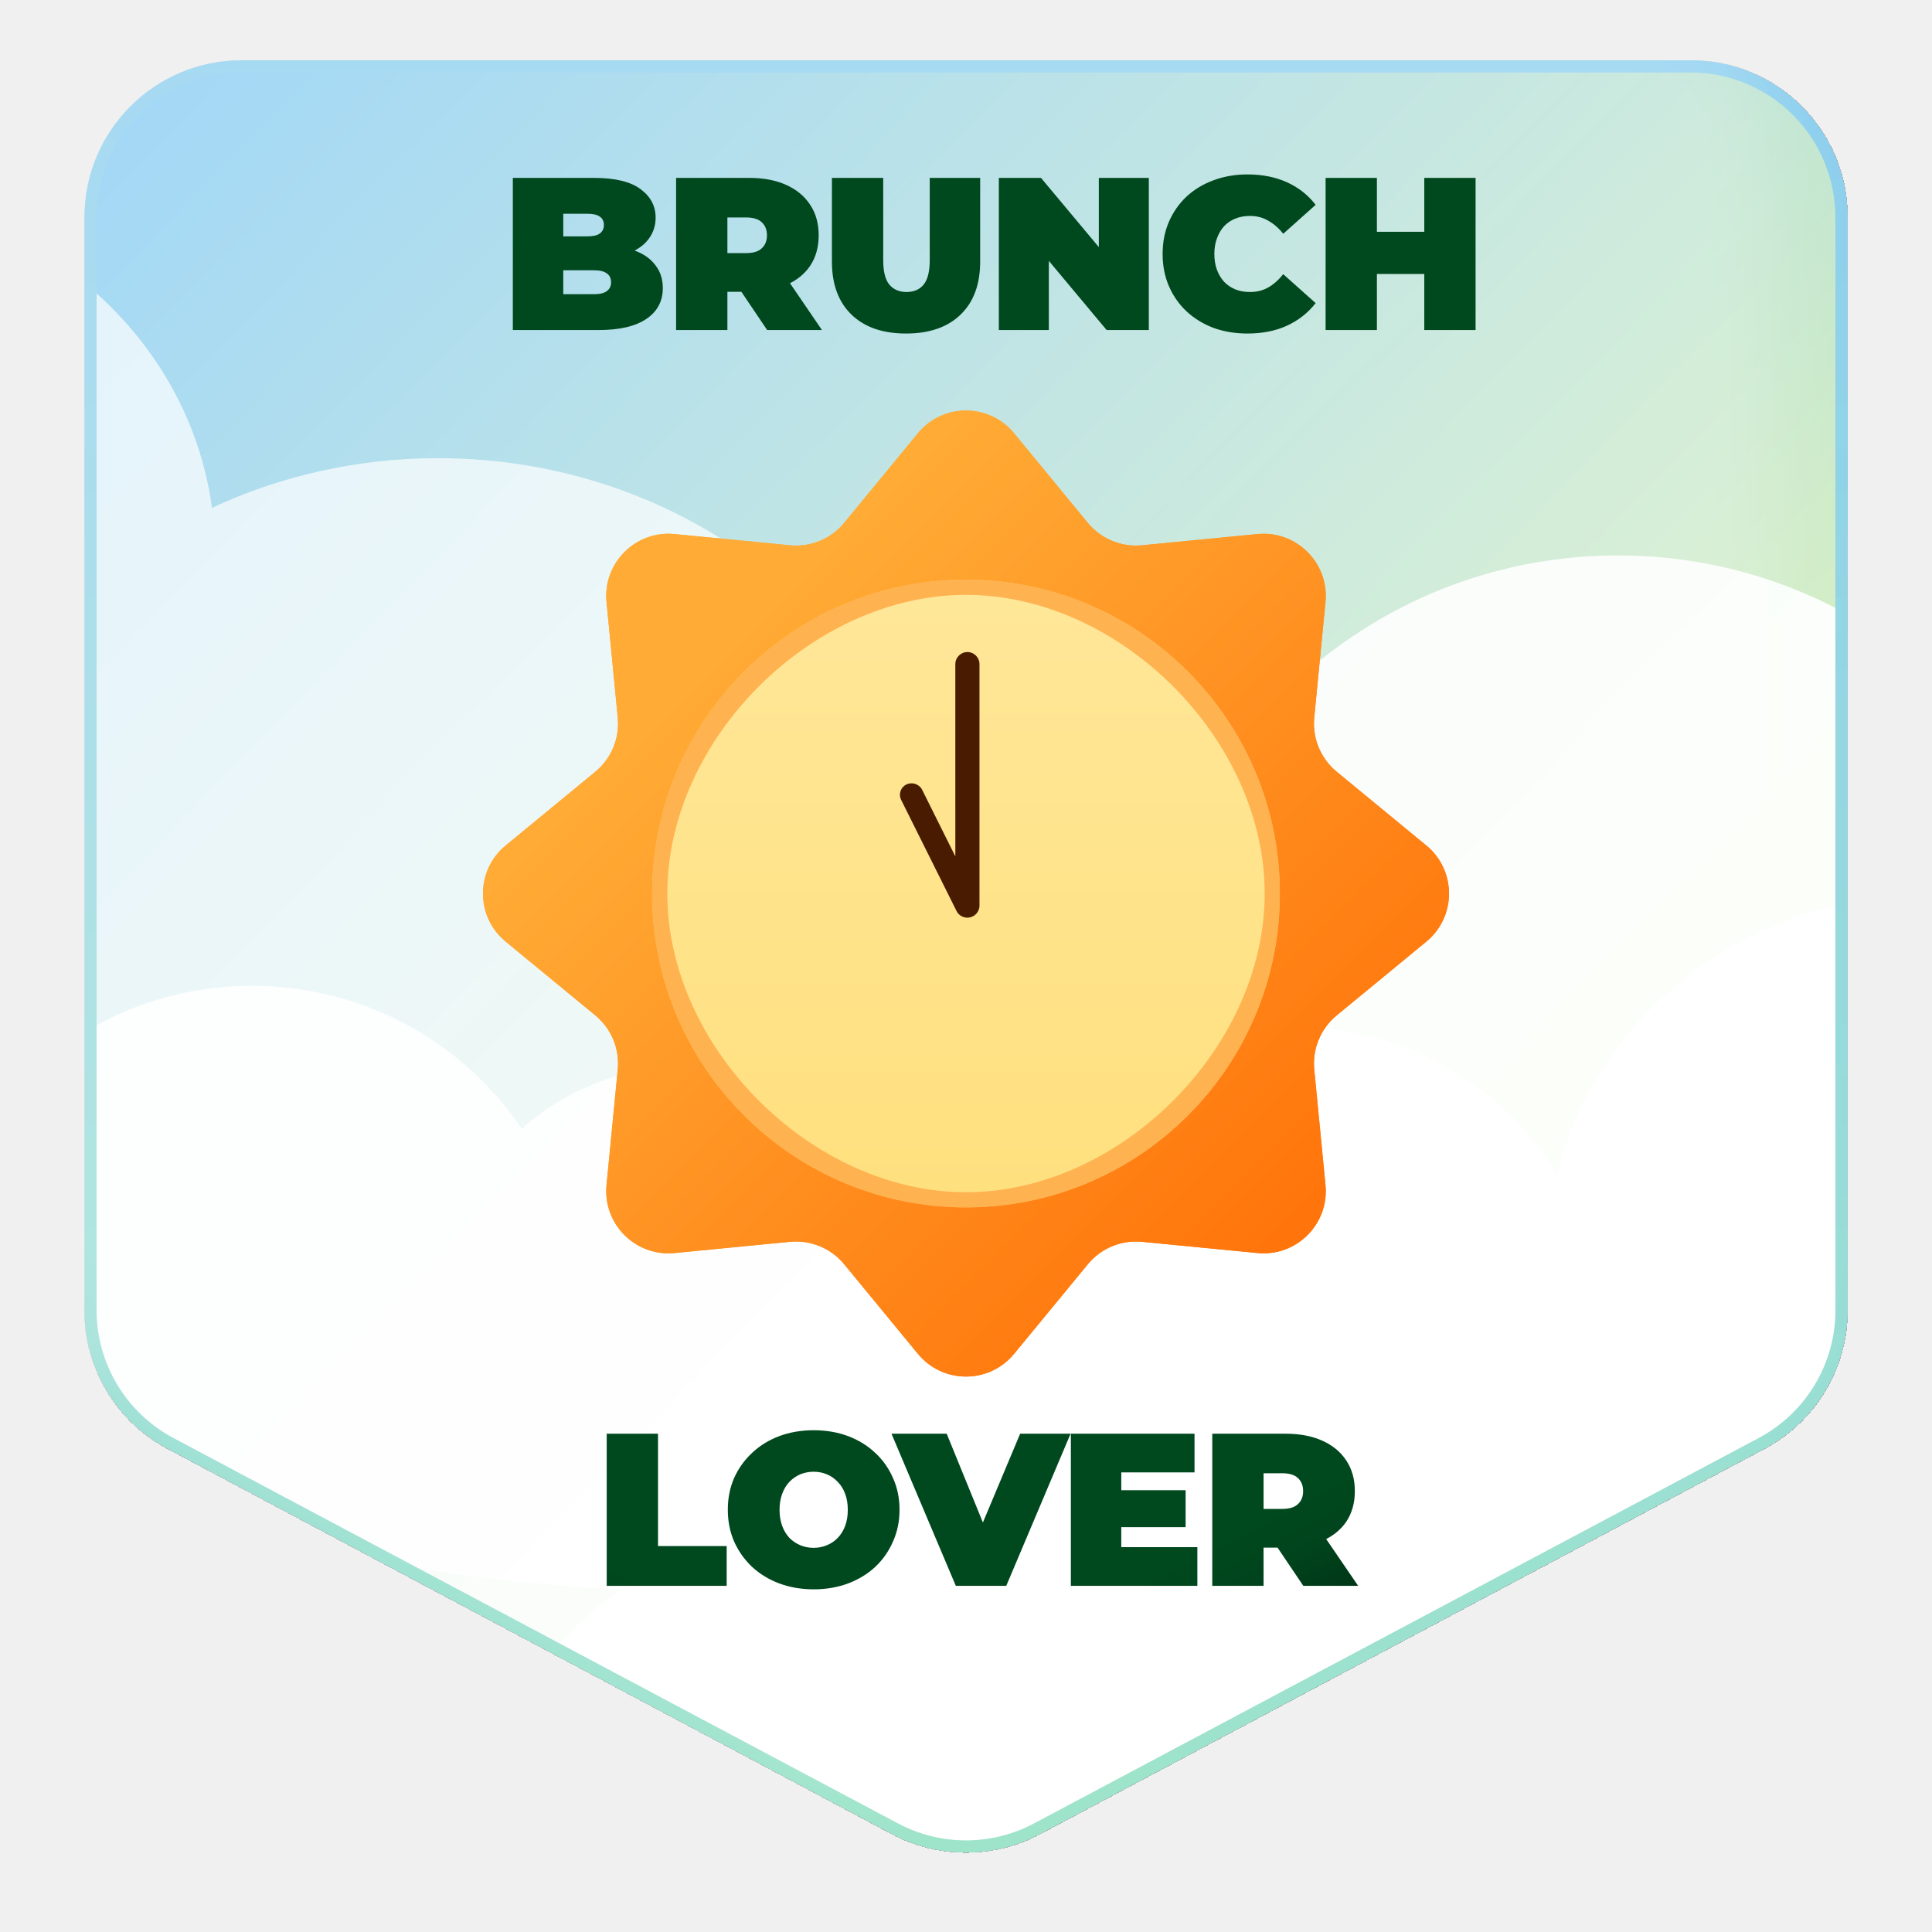
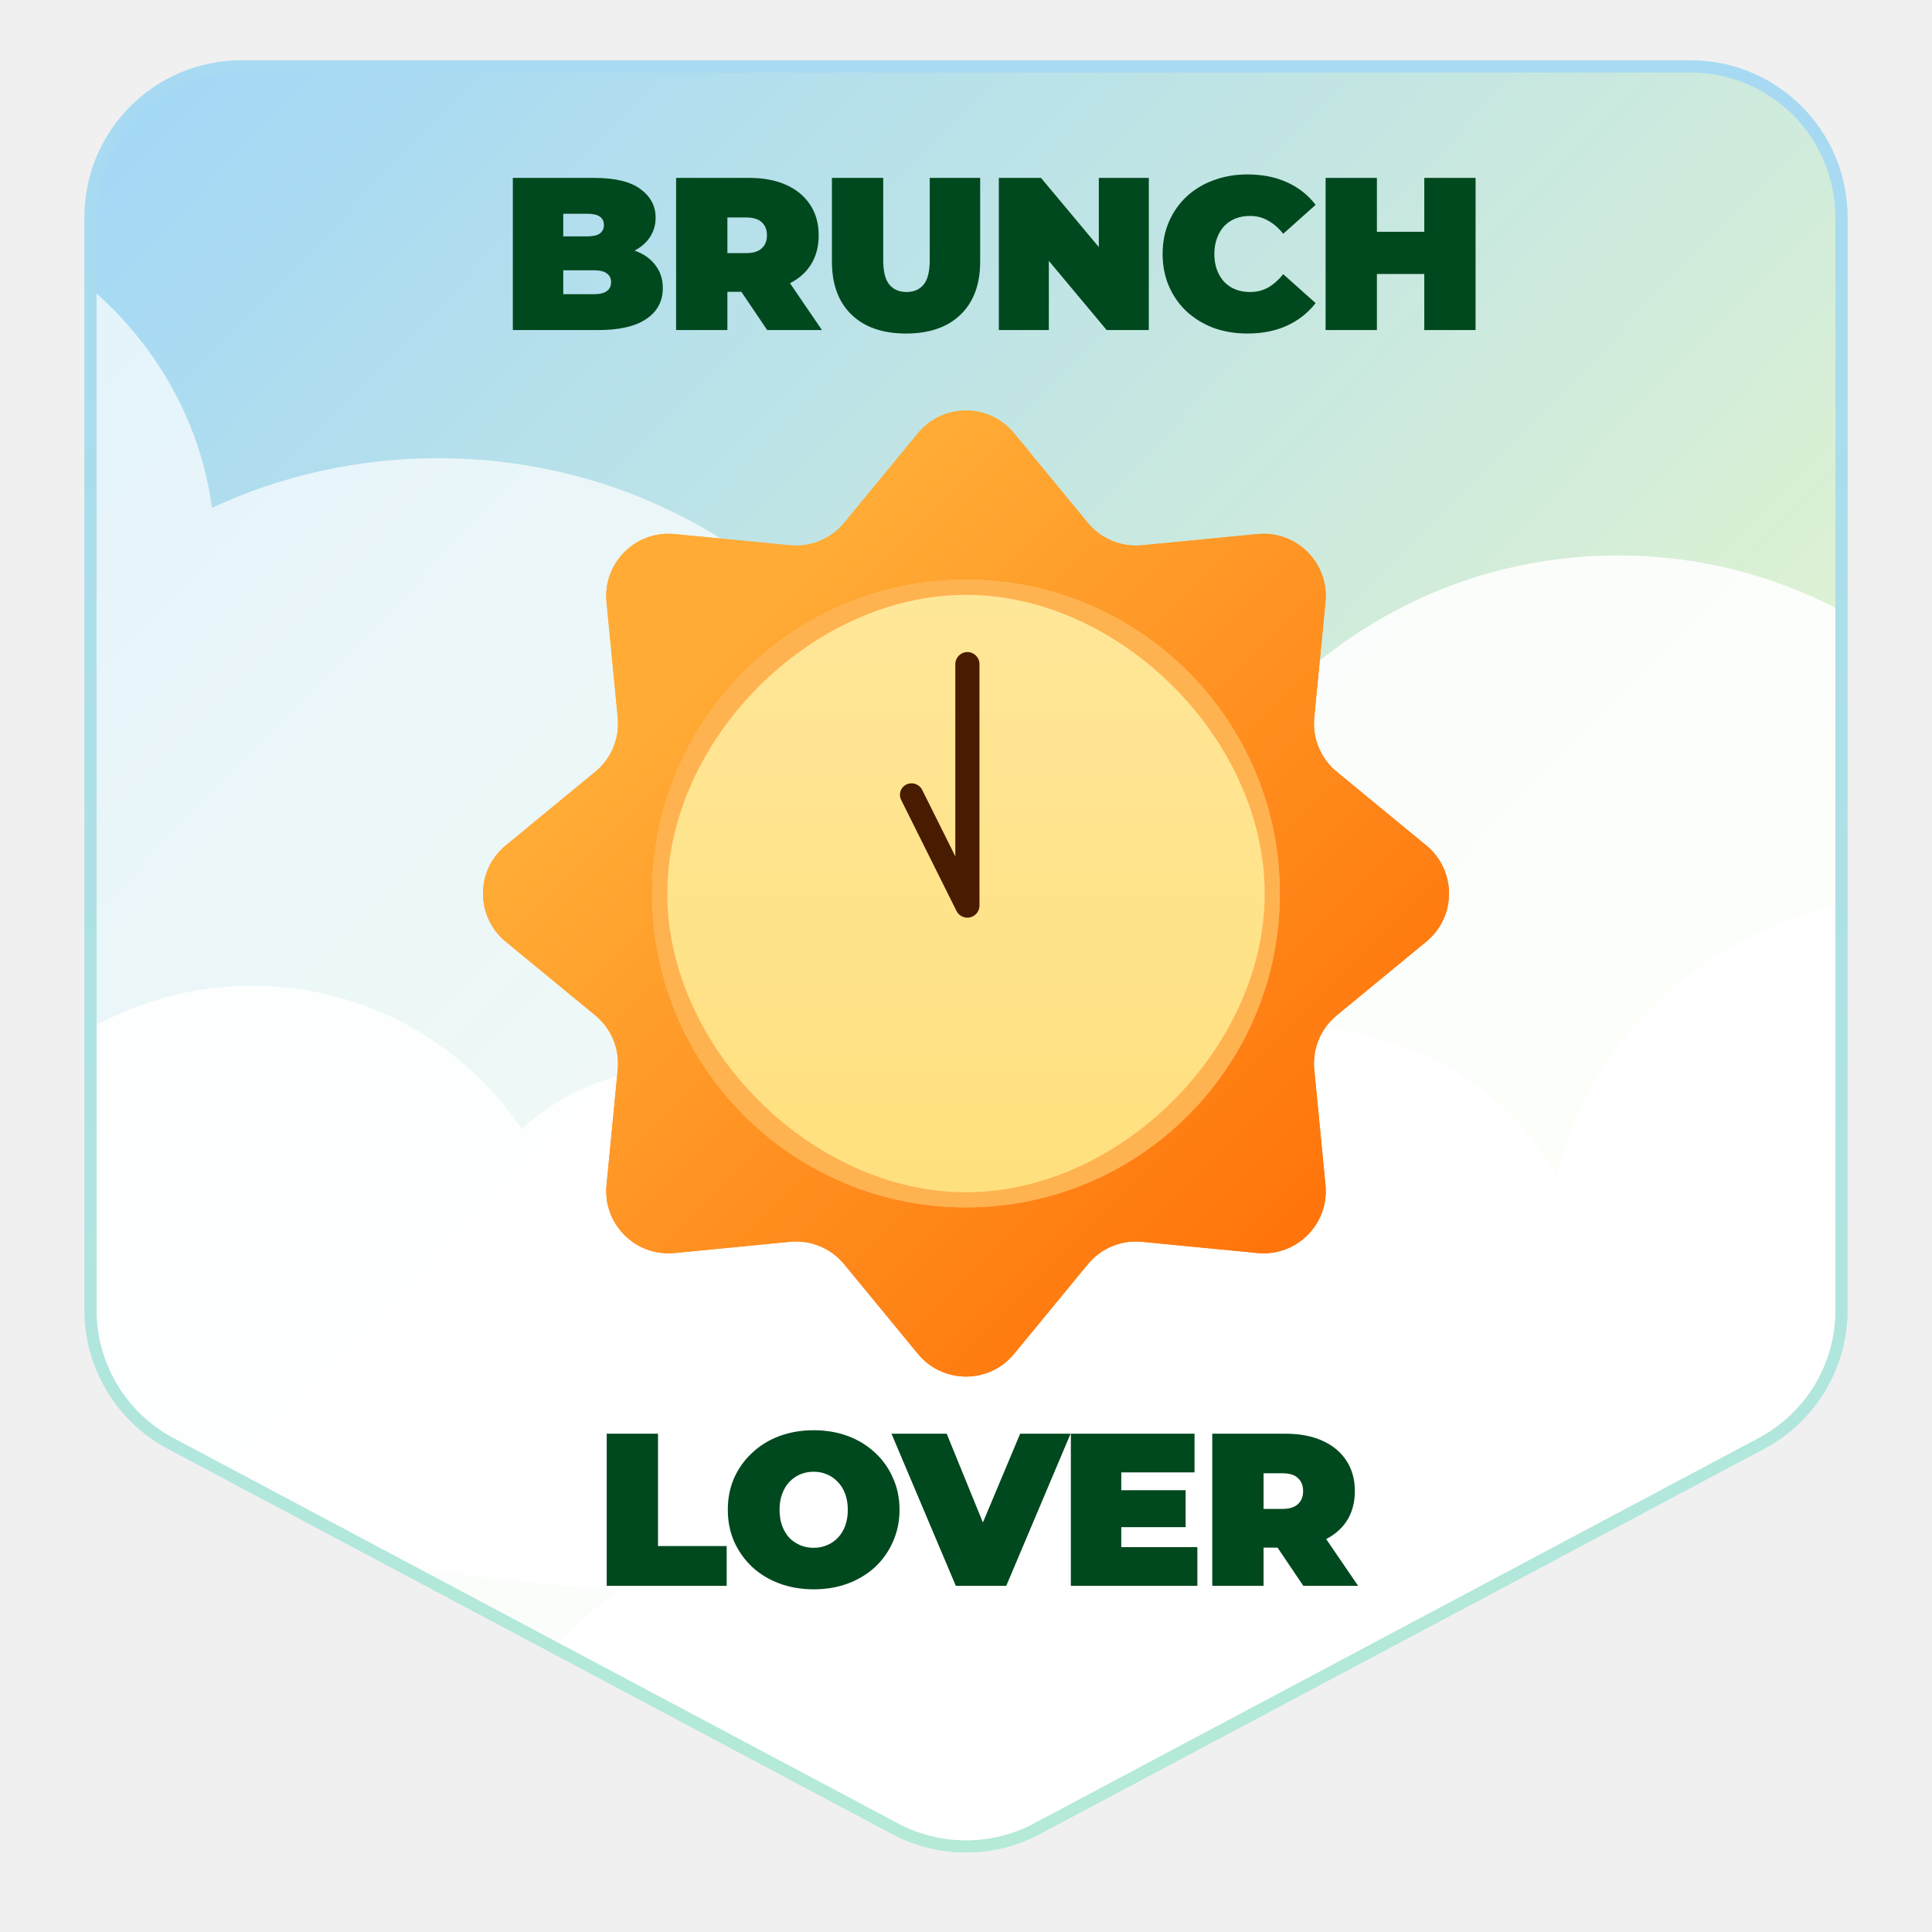
<svg xmlns="http://www.w3.org/2000/svg" width="120" height="120" viewBox="0 0 120 120" fill="none">
-   <g filter="url(#filter0_i_3023_17668)">
-     <path d="M64.403 113.585C61.65 115.049 58.35 115.049 55.597 113.585L10.597 89.651C7.536 88.023 5.623 84.839 5.623 81.372V13.5C5.623 8.321 9.821 4.123 15 4.123H105C110.179 4.123 114.377 8.321 114.377 13.5V81.372C114.377 84.839 112.464 88.023 109.403 89.651L64.403 113.585Z" fill="url(#paint0_linear_3023_17668)" />
-     <path d="M64.403 113.585C61.65 115.049 58.35 115.049 55.597 113.585L10.597 89.651C7.536 88.023 5.623 84.839 5.623 81.372V13.5C5.623 8.321 9.821 4.123 15 4.123H105C110.179 4.123 114.377 8.321 114.377 13.5V81.372C114.377 84.839 112.464 88.023 109.403 89.651L64.403 113.585Z" stroke="#A1D7F7" stroke-width="0.754" />
-     <path d="M64.403 113.585C61.65 115.049 58.35 115.049 55.597 113.585L10.597 89.651C7.536 88.023 5.623 84.839 5.623 81.372V13.5C5.623 8.321 9.821 4.123 15 4.123H105C110.179 4.123 114.377 8.321 114.377 13.5V81.372C114.377 84.839 112.464 88.023 109.403 89.651L64.403 113.585Z" stroke="url(#paint1_linear_3023_17668)" stroke-opacity="0.5" stroke-width="0.754" />
-     <mask id="mask0_3023_17668" style="mask-type:alpha" maskUnits="userSpaceOnUse" x="6" y="4" width="108" height="111">
-       <path d="M64.226 113.252C61.584 114.658 58.416 114.658 55.774 113.252L10.774 89.318C7.836 87.756 6 84.7 6 81.372V13.5C6 8.529 10.029 4.5 15 4.5H105C109.971 4.5 114 8.529 114 13.5L114 81.372C114 84.7 112.164 87.756 109.226 89.318L64.226 113.252Z" fill="url(#paint2_linear_3023_17668)" />
-     </mask>
-     <g mask="url(#mask0_3023_17668)">
-       <path d="M100.5 34.5C112.608 34.5 123.006 41.779 127.511 52.175C129.88 51.542 132.37 51.205 134.94 51.205C150.713 51.205 163.5 63.919 163.5 79.602C163.5 81.864 163.231 84.064 162.729 86.173C163.234 87.03 163.5 87.901 163.5 88.79C163.5 91.014 161.861 93.147 158.85 95.134C153.75 102.881 144.947 108 134.94 108C130.597 108 126.482 107.033 122.796 105.308C110.368 107.016 95.85 108 80.34 108C55.028 108 32.358 105.387 17.105 101.266C16.628 101.3 16.146 101.318 15.66 101.318C9.134 101.318 3.335 98.232 -0.349 93.45C-1.767 92.138 -2.602 90.775 -2.782 89.371C-3.884 86.894 -4.5 84.155 -4.5 81.273C-4.5 70.202 4.526 61.227 15.66 61.227C22.639 61.227 28.789 64.754 32.407 70.113C35.089 67.705 38.642 66.239 42.54 66.239C45.875 66.239 48.957 67.314 51.457 69.133C53.573 59.825 61.94 52.875 71.94 52.875C72.356 52.875 72.77 52.887 73.18 52.911C77.506 42.123 88.108 34.5 100.5 34.5Z" fill="white" fill-opacity="0.9" />
-       <path d="M-10.571 12C1.632 12 11.692 20.527 13.164 31.546C17.394 29.573 22.163 28.459 27.212 28.459C42.478 28.459 55.204 38.601 58.086 52.06C58.701 52.004 59.326 51.973 59.958 51.973C68.236 51.973 75.265 56.945 77.818 63.863C78.569 63.778 79.333 63.73 80.109 63.73C90.542 63.73 99 71.625 99 81.365C99 91.105 90.542 99 80.109 99C76.941 99 70.596 99 63.495 99C54.973 99 56.017 99 47.363 99C18.845 99 -4.274 91.105 -4.274 81.365C-4.274 78.645 -2.473 76.067 0.747 73.767C-2.426 69.179 -4.274 63.718 -4.274 57.851C-4.274 57.185 -4.249 56.525 -4.202 55.87C-6.23 56.391 -8.365 56.676 -10.571 56.676C-23.787 56.676 -34.5 46.675 -34.5 34.338C-34.5 22.001 -23.787 12 -10.571 12Z" fill="white" fill-opacity="0.7" />
-       <path d="M120.071 55.5C107.868 55.5 97.808 64.027 96.336 75.046C92.106 73.073 87.337 71.96 82.288 71.96C67.022 71.96 54.296 82.101 51.414 95.56C50.799 95.504 50.174 95.473 49.542 95.473C41.264 95.473 34.235 100.445 31.682 107.363C30.931 107.278 30.167 107.23 29.392 107.23C18.958 107.23 10.5 115.125 10.5 124.865C10.5 134.604 18.958 142.5 29.392 142.5C32.559 142.5 38.904 142.5 46.005 142.5C54.527 142.5 53.483 142.5 62.137 142.5C90.655 142.5 113.774 134.604 113.774 124.865C113.774 122.145 111.973 119.567 108.753 117.267C111.926 112.679 113.774 107.218 113.774 101.351C113.774 100.685 113.749 100.025 113.702 99.37C115.73 99.891 117.865 100.176 120.071 100.176C133.287 100.176 144 90.175 144 77.838C144 65.501 133.287 55.5 120.071 55.5Z" fill="white" />
-       <path d="M31.853 20.5V11.05H36.902C38.207 11.05 39.17 11.284 39.791 11.752C40.412 12.211 40.722 12.8 40.722 13.521C40.722 13.998 40.587 14.425 40.318 14.803C40.056 15.172 39.674 15.464 39.17 15.681C38.666 15.896 38.045 16.005 37.307 16.005L37.577 15.275C38.315 15.275 38.95 15.379 39.48 15.586C40.02 15.793 40.434 16.095 40.722 16.491C41.02 16.878 41.168 17.346 41.168 17.895C41.168 18.713 40.826 19.352 40.142 19.811C39.467 20.27 38.477 20.5 37.172 20.5H31.853ZM34.985 18.273H36.902C37.253 18.273 37.514 18.209 37.685 18.084C37.865 17.957 37.955 17.773 37.955 17.53C37.955 17.287 37.865 17.102 37.685 16.977C37.514 16.851 37.253 16.788 36.902 16.788H34.769V14.681H36.47C36.83 14.681 37.091 14.623 37.253 14.506C37.424 14.38 37.51 14.204 37.51 13.979C37.51 13.745 37.424 13.57 37.253 13.453C37.091 13.336 36.83 13.277 36.47 13.277H34.985V18.273ZM41.994 20.5V11.05H46.544C47.426 11.05 48.186 11.194 48.825 11.482C49.473 11.77 49.973 12.184 50.324 12.724C50.675 13.255 50.85 13.885 50.85 14.614C50.85 15.343 50.675 15.973 50.324 16.504C49.973 17.026 49.473 17.427 48.825 17.706C48.186 17.985 47.426 18.124 46.544 18.124H43.763L45.18 16.814V20.5H41.994ZM47.651 20.5L45.329 17.058H48.704L51.053 20.5H47.651ZM45.18 17.166L43.763 15.721H46.341C46.782 15.721 47.106 15.622 47.313 15.424C47.529 15.226 47.637 14.956 47.637 14.614C47.637 14.272 47.529 14.002 47.313 13.804C47.106 13.606 46.782 13.507 46.341 13.507H43.763L45.18 12.062V17.166ZM56.276 20.716C54.827 20.716 53.697 20.325 52.888 19.541C52.078 18.759 51.672 17.66 51.672 16.247V11.05H54.858V16.153C54.858 16.873 54.989 17.386 55.25 17.692C55.511 17.989 55.862 18.137 56.303 18.137C56.753 18.137 57.104 17.989 57.356 17.692C57.617 17.386 57.748 16.873 57.748 16.153V11.05H60.88V16.247C60.88 17.66 60.474 18.759 59.664 19.541C58.855 20.325 57.725 20.716 56.276 20.716ZM62.04 20.5V11.05H64.659L69.465 16.801H68.25V11.05H71.355V20.5H68.736L63.93 14.749H65.145V20.5H62.04ZM77.477 20.716C76.721 20.716 76.019 20.599 75.371 20.365C74.732 20.122 74.174 19.78 73.697 19.339C73.229 18.898 72.865 18.376 72.603 17.773C72.343 17.17 72.212 16.504 72.212 15.775C72.212 15.046 72.343 14.38 72.603 13.777C72.865 13.174 73.229 12.652 73.697 12.211C74.174 11.77 74.732 11.432 75.371 11.198C76.019 10.956 76.721 10.834 77.477 10.834C78.404 10.834 79.223 10.996 79.934 11.32C80.654 11.644 81.248 12.112 81.716 12.724L79.704 14.52C79.425 14.168 79.115 13.899 78.773 13.71C78.44 13.511 78.062 13.412 77.639 13.412C77.306 13.412 77.004 13.466 76.734 13.575C76.465 13.682 76.231 13.84 76.032 14.047C75.844 14.254 75.695 14.506 75.587 14.803C75.479 15.091 75.425 15.415 75.425 15.775C75.425 16.135 75.479 16.463 75.587 16.761C75.695 17.049 75.844 17.296 76.032 17.503C76.231 17.71 76.465 17.867 76.734 17.976C77.004 18.084 77.306 18.137 77.639 18.137C78.062 18.137 78.44 18.043 78.773 17.854C79.115 17.656 79.425 17.381 79.704 17.03L81.716 18.826C81.248 19.429 80.654 19.897 79.934 20.23C79.223 20.554 78.404 20.716 77.477 20.716ZM88.465 11.05H91.651V20.5H88.465V11.05ZM85.522 20.5H82.336V11.05H85.522V20.5ZM88.681 17.017H85.306V14.398H88.681V17.017Z" fill="#00481E" />
-       <path d="M37.684 98.5V89.05H40.87V96.029H45.136V98.5H37.684ZM50.538 98.716C49.773 98.716 49.062 98.594 48.405 98.352C47.757 98.109 47.195 97.766 46.718 97.326C46.241 96.876 45.867 96.349 45.597 95.746C45.336 95.143 45.206 94.486 45.206 93.775C45.206 93.055 45.336 92.398 45.597 91.804C45.867 91.201 46.241 90.679 46.718 90.238C47.195 89.788 47.757 89.442 48.405 89.198C49.062 88.956 49.773 88.834 50.538 88.834C51.312 88.834 52.023 88.956 52.671 89.198C53.319 89.442 53.882 89.788 54.359 90.238C54.836 90.679 55.205 91.201 55.466 91.804C55.736 92.398 55.871 93.055 55.871 93.775C55.871 94.486 55.736 95.143 55.466 95.746C55.205 96.349 54.836 96.876 54.359 97.326C53.882 97.766 53.319 98.109 52.671 98.352C52.023 98.594 51.312 98.716 50.538 98.716ZM50.538 96.138C50.835 96.138 51.11 96.084 51.362 95.975C51.623 95.868 51.848 95.715 52.037 95.516C52.235 95.309 52.388 95.062 52.496 94.774C52.604 94.477 52.658 94.144 52.658 93.775C52.658 93.406 52.604 93.078 52.496 92.79C52.388 92.493 52.235 92.245 52.037 92.047C51.848 91.84 51.623 91.683 51.362 91.575C51.11 91.466 50.835 91.412 50.538 91.412C50.241 91.412 49.962 91.466 49.701 91.575C49.449 91.683 49.224 91.84 49.026 92.047C48.837 92.245 48.689 92.493 48.581 92.79C48.473 93.078 48.419 93.406 48.419 93.775C48.419 94.144 48.473 94.477 48.581 94.774C48.689 95.062 48.837 95.309 49.026 95.516C49.224 95.715 49.449 95.868 49.701 95.975C49.962 96.084 50.241 96.138 50.538 96.138ZM59.368 98.5L55.372 89.05H58.801L62.054 97.028H60.016L63.364 89.05H66.496L62.5 98.5H59.368ZM69.429 92.56H73.641V94.855H69.429V92.56ZM69.645 96.097H74.37V98.5H66.513V89.05H74.194V91.453H69.645V96.097ZM75.296 98.5V89.05H79.846C80.728 89.05 81.488 89.194 82.127 89.482C82.775 89.77 83.275 90.184 83.626 90.724C83.977 91.255 84.152 91.885 84.152 92.614C84.152 93.343 83.977 93.973 83.626 94.504C83.275 95.026 82.775 95.427 82.127 95.706C81.488 95.984 80.728 96.124 79.846 96.124H77.065L78.482 94.814V98.5H75.296ZM80.953 98.5L78.631 95.058H82.006L84.355 98.5H80.953ZM78.482 95.165L77.065 93.721H79.643C80.084 93.721 80.408 93.622 80.615 93.424C80.831 93.226 80.939 92.956 80.939 92.614C80.939 92.272 80.831 92.002 80.615 91.804C80.408 91.606 80.084 91.507 79.643 91.507H77.065L78.482 90.062V95.165Z" fill="#00481E" />
-       <path d="M57.015 26.909C58.561 25.03 61.439 25.03 62.985 26.909L67.568 32.478C68.386 33.472 69.646 33.994 70.927 33.87L78.106 33.172C80.528 32.937 82.563 34.972 82.328 37.394L81.63 44.573C81.506 45.854 82.028 47.114 83.022 47.932L88.591 52.515C90.47 54.061 90.47 56.939 88.591 58.485L83.022 63.068C82.028 63.886 81.506 65.146 81.63 66.427L82.328 73.606C82.563 76.028 80.528 78.063 78.106 77.828L70.927 77.13C69.646 77.006 68.386 77.528 67.568 78.522L62.985 84.091C61.439 85.97 58.561 85.97 57.015 84.091L52.432 78.522C51.614 77.528 50.354 77.006 49.073 77.13L41.894 77.828C39.472 78.063 37.437 76.028 37.673 73.606L38.37 66.427C38.494 65.146 37.973 63.886 36.978 63.068L31.41 58.485C29.53 56.939 29.53 54.061 31.41 52.515L36.978 47.932C37.973 47.114 38.494 45.854 38.37 44.573L37.673 37.394C37.437 34.972 39.472 32.937 41.894 33.172L49.073 33.87C50.354 33.994 51.614 33.472 52.432 32.478L57.015 26.909Z" fill="url(#paint3_linear_3023_17668)" />
-       <circle cx="60" cy="55.5" r="19.5" fill="url(#paint4_linear_3023_17668)" />
-       <circle cx="60" cy="55.5" r="19.5" fill="url(#paint5_linear_3023_17668)" />
-       <path fill-rule="evenodd" clip-rule="evenodd" d="M60 36C70.77 36 79.5 44.73 79.5 55.5C79.5 66.27 70.77 75 60 75C49.23 75 40.5 66.27 40.5 55.5C40.5 44.73 49.23 36 60 36ZM60 36.948C50.427 36.948 41.448 45.927 41.448 55.5C41.448 65.073 50.427 74.052 60 74.052C69.573 74.052 78.552 65.073 78.552 55.5C78.552 45.927 69.573 36.948 60 36.948Z" fill="#FFB250" />
-       <path d="M60.087 40.5C60.502 40.5 60.837 40.836 60.837 41.25V56.249C60.837 56.654 60.516 56.983 60.114 56.997C60.112 56.997 60.111 56.997 60.109 56.997C60.102 56.997 60.095 56.999 60.087 56.999C60.054 56.999 60.022 56.995 59.99 56.991C59.977 56.99 59.965 56.988 59.953 56.986C59.938 56.984 59.925 56.98 59.911 56.977C59.703 56.928 59.517 56.795 59.416 56.592L55.972 49.682C55.794 49.324 55.942 48.895 56.302 48.724C56.663 48.552 57.1 48.702 57.278 49.06L59.337 53.192V41.25C59.337 40.836 59.673 40.5 60.087 40.5Z" fill="#491B01" />
-       <path fill-rule="evenodd" clip-rule="evenodd" d="M57.015 26.909C58.561 25.03 61.439 25.03 62.986 26.909L67.569 32.479C68.387 33.473 69.647 33.995 70.928 33.87L78.106 33.173C80.528 32.938 82.563 34.972 82.327 37.395L81.63 44.572C81.506 45.854 82.028 47.113 83.022 47.931L88.591 52.515C90.47 54.061 90.47 56.939 88.591 58.486L83.022 63.069C82.028 63.887 81.506 65.147 81.63 66.428L82.327 73.606C82.563 76.028 80.528 78.063 78.106 77.827L70.928 77.13C69.647 77.006 68.387 77.528 67.569 78.522L62.986 84.091C61.439 85.97 58.561 85.97 57.015 84.091L52.431 78.522C51.613 77.528 50.354 77.006 49.072 77.13L41.895 77.827C39.472 78.063 37.438 76.028 37.673 73.606L38.37 66.428C38.495 65.147 37.973 63.887 36.979 63.069L31.409 58.486C29.53 56.939 29.53 54.061 31.409 52.515L36.979 47.931C37.973 47.113 38.495 45.854 38.37 44.572L37.673 37.395C37.438 34.972 39.472 32.938 41.895 33.173L49.072 33.87C50.354 33.995 51.613 33.473 52.431 32.479L57.015 26.909ZM60 36C49.231 36 40.5 44.731 40.5 55.5C40.5 66.27 49.231 75 60 75C70.77 75 79.5 66.27 79.5 55.5C79.5 44.731 70.77 36 60 36Z" fill="url(#paint6_linear_3023_17668)" />
-     </g>
+   <path d="M64.403 113.585C61.65 115.049 58.35 115.049 55.597 113.585L10.597 89.651C7.536 88.023 5.623 84.839 5.623 81.372V13.5C5.623 8.321 9.821 4.123 15 4.123H105C110.179 4.123 114.377 8.321 114.377 13.5V81.372C114.377 84.839 112.464 88.023 109.403 89.651L64.403 113.585Z" fill="url(#paint0_linear_128_127)" />
+   <path d="M64.403 113.585C61.65 115.049 58.35 115.049 55.597 113.585L10.597 89.651C7.536 88.023 5.623 84.839 5.623 81.372V13.5C5.623 8.321 9.821 4.123 15 4.123H105C110.179 4.123 114.377 8.321 114.377 13.5V81.372C114.377 84.839 112.464 88.023 109.403 89.651L64.403 113.585Z" stroke="#A1D7F7" stroke-width="0.754" />
+   <path d="M64.403 113.585C61.65 115.049 58.35 115.049 55.597 113.585L10.597 89.651C7.536 88.023 5.623 84.839 5.623 81.372V13.5C5.623 8.321 9.821 4.123 15 4.123H105C110.179 4.123 114.377 8.321 114.377 13.5V81.372C114.377 84.839 112.464 88.023 109.403 89.651L64.403 113.585Z" stroke="url(#paint1_linear_128_127)" stroke-opacity="0.5" stroke-width="0.754" />
+   <mask id="mask0_128_127" style="mask-type:alpha" maskUnits="userSpaceOnUse" x="6" y="4" width="108" height="111">
+     <path d="M64.226 113.252C61.584 114.658 58.416 114.658 55.774 113.252L10.774 89.318C7.836 87.756 6 84.7 6 81.372V13.5C6 8.529 10.029 4.5 15 4.5H105C109.971 4.5 114 8.529 114 13.5L114 81.372C114 84.7 112.164 87.756 109.226 89.318L64.226 113.252Z" fill="url(#paint2_linear_128_127)" />
+   </mask>
+   <g mask="url(#mask0_128_127)">
+     <path d="M100.5 34.5C112.608 34.5 123.006 41.779 127.511 52.175C129.88 51.542 132.37 51.205 134.94 51.205C150.713 51.205 163.5 63.919 163.5 79.602C163.5 81.864 163.231 84.064 162.729 86.173C163.234 87.03 163.5 87.901 163.5 88.79C163.5 91.014 161.861 93.147 158.85 95.134C153.75 102.881 144.947 108 134.94 108C130.597 108 126.482 107.033 122.796 105.308C110.368 107.016 95.85 108 80.34 108C55.028 108 32.358 105.387 17.105 101.266C16.628 101.3 16.146 101.318 15.66 101.318C9.134 101.318 3.335 98.232 -0.349 93.45C-1.767 92.138 -2.602 90.775 -2.782 89.371C-3.884 86.894 -4.5 84.155 -4.5 81.273C-4.5 70.202 4.526 61.227 15.66 61.227C22.639 61.227 28.789 64.754 32.407 70.113C35.089 67.705 38.642 66.239 42.54 66.239C45.875 66.239 48.957 67.314 51.457 69.133C53.573 59.825 61.94 52.875 71.94 52.875C72.356 52.875 72.77 52.887 73.18 52.911C77.506 42.123 88.108 34.5 100.5 34.5Z" fill="white" fill-opacity="0.9" />
+     <path d="M-10.571 12C1.632 12 11.692 20.527 13.164 31.546C17.394 29.573 22.163 28.459 27.212 28.459C42.478 28.459 55.204 38.601 58.086 52.06C58.701 52.004 59.326 51.973 59.958 51.973C68.236 51.973 75.265 56.945 77.818 63.863C78.569 63.778 79.333 63.73 80.109 63.73C90.542 63.73 99 71.625 99 81.365C99 91.105 90.542 99 80.109 99C76.941 99 70.596 99 63.495 99C54.973 99 56.017 99 47.363 99C18.845 99 -4.274 91.105 -4.274 81.365C-4.274 78.645 -2.473 76.067 0.747 73.767C-2.426 69.179 -4.274 63.718 -4.274 57.851C-4.274 57.185 -4.249 56.525 -4.202 55.87C-6.23 56.391 -8.365 56.676 -10.571 56.676C-23.787 56.676 -34.5 46.675 -34.5 34.338C-34.5 22.001 -23.787 12 -10.571 12Z" fill="white" fill-opacity="0.7" />
+     <path d="M120.071 55.5C107.868 55.5 97.808 64.027 96.336 75.046C92.106 73.073 87.337 71.96 82.288 71.96C67.022 71.96 54.296 82.101 51.414 95.56C50.799 95.504 50.174 95.473 49.542 95.473C41.264 95.473 34.235 100.445 31.682 107.363C30.931 107.278 30.167 107.23 29.392 107.23C18.958 107.23 10.5 115.125 10.5 124.865C10.5 134.604 18.958 142.5 29.392 142.5C32.559 142.5 38.904 142.5 46.005 142.5C54.527 142.5 53.483 142.5 62.137 142.5C90.655 142.5 113.774 134.604 113.774 124.865C113.774 122.145 111.973 119.567 108.753 117.267C111.926 112.679 113.774 107.218 113.774 101.351C113.774 100.685 113.749 100.025 113.702 99.37C115.73 99.891 117.865 100.176 120.071 100.176C133.287 100.176 144 90.175 144 77.838C144 65.501 133.287 55.5 120.071 55.5Z" fill="white" />
+     <path d="M31.853 20.5V11.05H36.902C38.207 11.05 39.17 11.284 39.791 11.752C40.412 12.211 40.722 12.8 40.722 13.521C40.722 13.998 40.587 14.425 40.318 14.803C40.056 15.172 39.674 15.464 39.17 15.681C38.666 15.896 38.045 16.005 37.307 16.005L37.577 15.275C38.315 15.275 38.95 15.379 39.48 15.586C40.02 15.793 40.434 16.095 40.722 16.491C41.02 16.878 41.168 17.346 41.168 17.895C41.168 18.713 40.826 19.352 40.142 19.811C39.467 20.27 38.477 20.5 37.172 20.5H31.853ZM34.985 18.273H36.902C37.253 18.273 37.514 18.209 37.685 18.084C37.865 17.957 37.955 17.773 37.955 17.53C37.955 17.287 37.865 17.102 37.685 16.977C37.514 16.851 37.253 16.788 36.902 16.788H34.769V14.681H36.47C36.83 14.681 37.091 14.623 37.253 14.506C37.424 14.38 37.51 14.204 37.51 13.979C37.51 13.745 37.424 13.57 37.253 13.453C37.091 13.336 36.83 13.277 36.47 13.277H34.985V18.273ZM41.994 20.5V11.05H46.544C47.426 11.05 48.186 11.194 48.825 11.482C49.473 11.77 49.973 12.184 50.324 12.724C50.675 13.255 50.85 13.885 50.85 14.614C50.85 15.343 50.675 15.973 50.324 16.504C49.973 17.026 49.473 17.427 48.825 17.706C48.186 17.985 47.426 18.124 46.544 18.124H43.763L45.18 16.814V20.5H41.994ZM47.651 20.5L45.329 17.058H48.704L51.053 20.5H47.651ZM45.18 17.166L43.763 15.721H46.341C46.782 15.721 47.106 15.622 47.313 15.424C47.529 15.226 47.637 14.956 47.637 14.614C47.637 14.272 47.529 14.002 47.313 13.804C47.106 13.606 46.782 13.507 46.341 13.507H43.763L45.18 12.062V17.166ZM56.276 20.716C54.827 20.716 53.697 20.325 52.888 19.541C52.078 18.759 51.672 17.66 51.672 16.247V11.05H54.858V16.153C54.858 16.873 54.989 17.386 55.25 17.692C55.511 17.989 55.862 18.137 56.303 18.137C56.753 18.137 57.104 17.989 57.356 17.692C57.617 17.386 57.748 16.873 57.748 16.153V11.05H60.88V16.247C60.88 17.66 60.474 18.759 59.664 19.541C58.855 20.325 57.725 20.716 56.276 20.716ZM62.04 20.5V11.05H64.659L69.465 16.801H68.25V11.05H71.355V20.5H68.736L63.93 14.749H65.145V20.5H62.04ZM77.477 20.716C76.721 20.716 76.019 20.599 75.371 20.365C74.732 20.122 74.174 19.78 73.697 19.339C73.229 18.898 72.865 18.376 72.603 17.773C72.343 17.17 72.212 16.504 72.212 15.775C72.212 15.046 72.343 14.38 72.603 13.777C72.865 13.174 73.229 12.652 73.697 12.211C74.174 11.77 74.732 11.432 75.371 11.198C76.019 10.956 76.721 10.834 77.477 10.834C78.404 10.834 79.223 10.996 79.934 11.32C80.654 11.644 81.248 12.112 81.716 12.724L79.704 14.52C79.425 14.168 79.115 13.899 78.773 13.71C78.44 13.511 78.062 13.412 77.639 13.412C77.306 13.412 77.004 13.466 76.734 13.575C76.465 13.682 76.231 13.84 76.032 14.047C75.844 14.254 75.695 14.506 75.587 14.803C75.479 15.091 75.425 15.415 75.425 15.775C75.425 16.135 75.479 16.463 75.587 16.761C75.695 17.049 75.844 17.296 76.032 17.503C76.231 17.71 76.465 17.867 76.734 17.976C77.004 18.084 77.306 18.137 77.639 18.137C78.062 18.137 78.44 18.043 78.773 17.854C79.115 17.656 79.425 17.381 79.704 17.03L81.716 18.826C81.248 19.429 80.654 19.897 79.934 20.23C79.223 20.554 78.404 20.716 77.477 20.716ZM88.465 11.05H91.651V20.5H88.465V11.05ZM85.522 20.5H82.336V11.05H85.522V20.5ZM88.681 17.017H85.306V14.398H88.681V17.017Z" fill="#00481E" />
+     <path d="M37.684 98.5V89.05H40.87V96.029H45.136V98.5H37.684ZM50.538 98.716C49.773 98.716 49.062 98.594 48.405 98.352C47.757 98.109 47.195 97.766 46.718 97.326C46.241 96.876 45.867 96.349 45.597 95.746C45.336 95.143 45.206 94.486 45.206 93.775C45.206 93.055 45.336 92.398 45.597 91.804C45.867 91.201 46.241 90.679 46.718 90.238C47.195 89.788 47.757 89.442 48.405 89.198C49.062 88.956 49.773 88.834 50.538 88.834C51.312 88.834 52.023 88.956 52.671 89.198C53.319 89.442 53.882 89.788 54.359 90.238C54.836 90.679 55.205 91.201 55.466 91.804C55.736 92.398 55.871 93.055 55.871 93.775C55.871 94.486 55.736 95.143 55.466 95.746C55.205 96.349 54.836 96.876 54.359 97.326C53.882 97.766 53.319 98.109 52.671 98.352C52.023 98.594 51.312 98.716 50.538 98.716ZM50.538 96.138C50.835 96.138 51.11 96.084 51.362 95.975C51.623 95.868 51.848 95.715 52.037 95.516C52.235 95.309 52.388 95.062 52.496 94.774C52.604 94.477 52.658 94.144 52.658 93.775C52.658 93.406 52.604 93.078 52.496 92.79C52.388 92.493 52.235 92.245 52.037 92.047C51.848 91.84 51.623 91.683 51.362 91.575C51.11 91.466 50.835 91.412 50.538 91.412C50.241 91.412 49.962 91.466 49.701 91.575C49.449 91.683 49.224 91.84 49.026 92.047C48.837 92.245 48.689 92.493 48.581 92.79C48.473 93.078 48.419 93.406 48.419 93.775C48.419 94.144 48.473 94.477 48.581 94.774C48.689 95.062 48.837 95.309 49.026 95.516C49.224 95.715 49.449 95.868 49.701 95.975C49.962 96.084 50.241 96.138 50.538 96.138ZM59.368 98.5L55.372 89.05H58.801L62.054 97.028H60.016L63.364 89.05H66.496L62.5 98.5H59.368ZM69.429 92.56H73.641V94.855H69.429V92.56ZM69.645 96.097H74.37V98.5H66.513V89.05H74.194V91.453H69.645V96.097ZM75.296 98.5V89.05H79.846C80.728 89.05 81.488 89.194 82.127 89.482C82.775 89.77 83.275 90.184 83.626 90.724C83.977 91.255 84.152 91.885 84.152 92.614C84.152 93.343 83.977 93.973 83.626 94.504C83.275 95.026 82.775 95.427 82.127 95.706C81.488 95.984 80.728 96.124 79.846 96.124H77.065L78.482 94.814V98.5H75.296ZM80.953 98.5L78.631 95.058H82.006L84.355 98.5H80.953ZM78.482 95.165L77.065 93.721H79.643C80.084 93.721 80.408 93.622 80.615 93.424C80.831 93.226 80.939 92.956 80.939 92.614C80.939 92.272 80.831 92.002 80.615 91.804C80.408 91.606 80.084 91.507 79.643 91.507H77.065L78.482 90.062V95.165Z" fill="#00481E" />
+     <path d="M57.015 26.909C58.561 25.03 61.439 25.03 62.985 26.909L67.568 32.478C68.386 33.472 69.646 33.994 70.927 33.87L78.106 33.172C80.528 32.937 82.563 34.972 82.328 37.394L81.63 44.573C81.506 45.854 82.028 47.114 83.022 47.932L88.591 52.515C90.47 54.061 90.47 56.939 88.591 58.485L83.022 63.068C82.028 63.886 81.506 65.146 81.63 66.427L82.328 73.606C82.563 76.028 80.528 78.063 78.106 77.828L70.927 77.13C69.646 77.006 68.386 77.528 67.568 78.522L62.985 84.091C61.439 85.97 58.561 85.97 57.015 84.091L52.432 78.522C51.614 77.528 50.354 77.006 49.073 77.13L41.894 77.828C39.472 78.063 37.437 76.028 37.673 73.606L38.37 66.427C38.494 65.146 37.973 63.886 36.978 63.068L31.41 58.485C29.53 56.939 29.53 54.061 31.41 52.515L36.978 47.932C37.973 47.114 38.494 45.854 38.37 44.573L37.673 37.394C37.437 34.972 39.472 32.937 41.894 33.172L49.073 33.87C50.354 33.994 51.614 33.472 52.432 32.478L57.015 26.909Z" fill="url(#paint3_linear_128_127)" />
+     <circle cx="60" cy="55.5" r="19.5" fill="url(#paint4_linear_128_127)" />
+     <circle cx="60" cy="55.5" r="19.5" fill="url(#paint5_linear_128_127)" />
+     <path fill-rule="evenodd" clip-rule="evenodd" d="M60 36C70.77 36 79.5 44.73 79.5 55.5C79.5 66.27 70.77 75 60 75C49.23 75 40.5 66.27 40.5 55.5C40.5 44.73 49.23 36 60 36ZM60 36.948C50.427 36.948 41.448 45.927 41.448 55.5C41.448 65.073 50.427 74.052 60 74.052C69.573 74.052 78.552 65.073 78.552 55.5C78.552 45.927 69.573 36.948 60 36.948Z" fill="#FFB250" />
+     <path d="M60.087 40.5C60.501 40.5 60.837 40.836 60.837 41.25V56.249C60.837 56.654 60.516 56.983 60.114 56.997C60.112 56.997 60.11 56.997 60.109 56.997C60.102 56.997 60.094 56.999 60.087 56.999C60.054 56.999 60.022 56.995 59.99 56.991C59.977 56.99 59.964 56.989 59.951 56.986C59.938 56.984 59.926 56.98 59.913 56.977C59.874 56.968 59.836 56.957 59.798 56.941C59.795 56.94 59.793 56.939 59.79 56.938C59.633 56.871 59.496 56.755 59.415 56.592L55.972 49.682C55.794 49.324 55.942 48.895 56.302 48.724C56.663 48.552 57.099 48.702 57.278 49.06L59.337 53.192V41.25C59.337 40.836 59.673 40.5 60.087 40.5Z" fill="#491B01" />
+     <path fill-rule="evenodd" clip-rule="evenodd" d="M57.015 26.909C58.561 25.03 61.439 25.03 62.986 26.909L67.569 32.479C68.387 33.472 69.647 33.995 70.928 33.87L78.106 33.173C80.528 32.938 82.562 34.972 82.327 37.395L81.63 44.572C81.506 45.854 82.028 47.113 83.022 47.931L88.591 52.515C90.47 54.061 90.47 56.939 88.591 58.485L83.022 63.069C82.028 63.887 81.506 65.147 81.63 66.428L82.327 73.606C82.562 76.028 80.528 78.062 78.106 77.827L70.928 77.13C69.647 77.005 68.387 77.528 67.569 78.522L62.986 84.091C61.439 85.97 58.561 85.97 57.015 84.091L52.431 78.522C51.613 77.528 50.354 77.005 49.072 77.13L41.895 77.827C39.472 78.062 37.438 76.028 37.673 73.606L38.37 66.428C38.495 65.147 37.972 63.887 36.979 63.069L31.409 58.485C29.53 56.939 29.53 54.061 31.409 52.515L36.979 47.931C37.972 47.113 38.495 45.854 38.37 44.572L37.673 37.395C37.438 34.972 39.472 32.938 41.895 33.173L49.072 33.87C50.354 33.995 51.613 33.472 52.431 32.479L57.015 26.909ZM60 36C49.231 36 40.5 44.73 40.5 55.5C40.5 66.27 49.231 75 60 75C70.77 75 79.5 66.27 79.5 55.5C79.5 44.73 70.77 36 60 36Z" fill="url(#paint6_linear_128_127)" />
  </g>
  <defs>
-     <filter id="filter0_i_3023_17668" x="-4.5" y="-4.5" width="124.5" height="124.5" filterUnits="userSpaceOnUse" color-interpolation-filters="sRGB">
-       <feFlood flood-opacity="0" result="BackgroundImageFix" />
-       <feBlend mode="normal" in="SourceGraphic" in2="BackgroundImageFix" result="shape" />
-       <feColorMatrix in="SourceAlpha" type="matrix" values="0 0 0 0 0 0 0 0 0 0 0 0 0 0 0 0 0 0 127 0" result="hardAlpha" />
-       <feOffset dx="-4.5" dy="-4.5" />
-       <feGaussianBlur stdDeviation="2.25" />
-       <feComposite in2="hardAlpha" operator="arithmetic" k2="-1" k3="1" />
-       <feColorMatrix type="matrix" values="0 0 0 0 0 0 0 0 0 0 0 0 0 0 0 0 0 0 0.3 0" />
-       <feBlend mode="overlay" in2="shape" result="effect1_innerShadow_3023_17668" />
-     </filter>
-     <linearGradient id="paint0_linear_3023_17668" x1="114" y1="115.5" x2="3.042" y2="7.541" gradientUnits="userSpaceOnUse">
+     <linearGradient id="paint0_linear_128_127" x1="114" y1="115.5" x2="3.042" y2="7.541" gradientUnits="userSpaceOnUse">
      <stop stop-color="#FDFFC0" />
      <stop offset="1" stop-color="#A1D7F7" />
    </linearGradient>
-     <linearGradient id="paint1_linear_3023_17668" x1="60" y1="115.5" x2="60" y2="4.5" gradientUnits="userSpaceOnUse">
+     <linearGradient id="paint1_linear_128_127" x1="60" y1="115.5" x2="60" y2="4.5" gradientUnits="userSpaceOnUse">
      <stop stop-color="#C9FFB6" />
      <stop offset="1" stop-color="#AEDDEF" />
    </linearGradient>
-     <linearGradient id="paint2_linear_3023_17668" x1="114.293" y1="115.802" x2="2.732" y2="7.256" gradientUnits="userSpaceOnUse">
+     <linearGradient id="paint2_linear_128_127" x1="114.293" y1="115.802" x2="2.732" y2="7.256" gradientUnits="userSpaceOnUse">
      <stop stop-color="#FF886E" />
      <stop offset="0.75" stop-color="#FFE570" />
    </linearGradient>
-     <linearGradient id="paint3_linear_3023_17668" x1="29.837" y1="25.337" x2="90.163" y2="85.663" gradientUnits="userSpaceOnUse">
+     <linearGradient id="paint3_linear_128_127" x1="29.837" y1="25.337" x2="90.163" y2="85.663" gradientUnits="userSpaceOnUse">
      <stop offset="0.25" stop-color="#FFAB35" />
      <stop offset="1" stop-color="#FF6600" />
    </linearGradient>
-     <linearGradient id="paint4_linear_3023_17668" x1="60" y1="36" x2="60" y2="75" gradientUnits="userSpaceOnUse">
+     <linearGradient id="paint4_linear_128_127" x1="60" y1="36" x2="60" y2="75" gradientUnits="userSpaceOnUse">
      <stop stop-color="#FFE799" />
      <stop offset="1" stop-color="#FFE07E" />
    </linearGradient>
-     <linearGradient id="paint5_linear_3023_17668" x1="60" y1="36" x2="60" y2="75" gradientUnits="userSpaceOnUse">
+     <linearGradient id="paint5_linear_128_127" x1="60" y1="36" x2="60" y2="75" gradientUnits="userSpaceOnUse">
      <stop stop-color="#FFE799" />
      <stop offset="1" stop-color="#FFE07E" />
    </linearGradient>
-     <linearGradient id="paint6_linear_3023_17668" x1="29.837" y1="25.337" x2="90.163" y2="85.663" gradientUnits="userSpaceOnUse">
+     <linearGradient id="paint6_linear_128_127" x1="29.837" y1="25.337" x2="90.163" y2="85.663" gradientUnits="userSpaceOnUse">
      <stop offset="0.25" stop-color="#FFAB35" />
      <stop offset="1" stop-color="#FF6600" />
    </linearGradient>
  </defs>
</svg>
